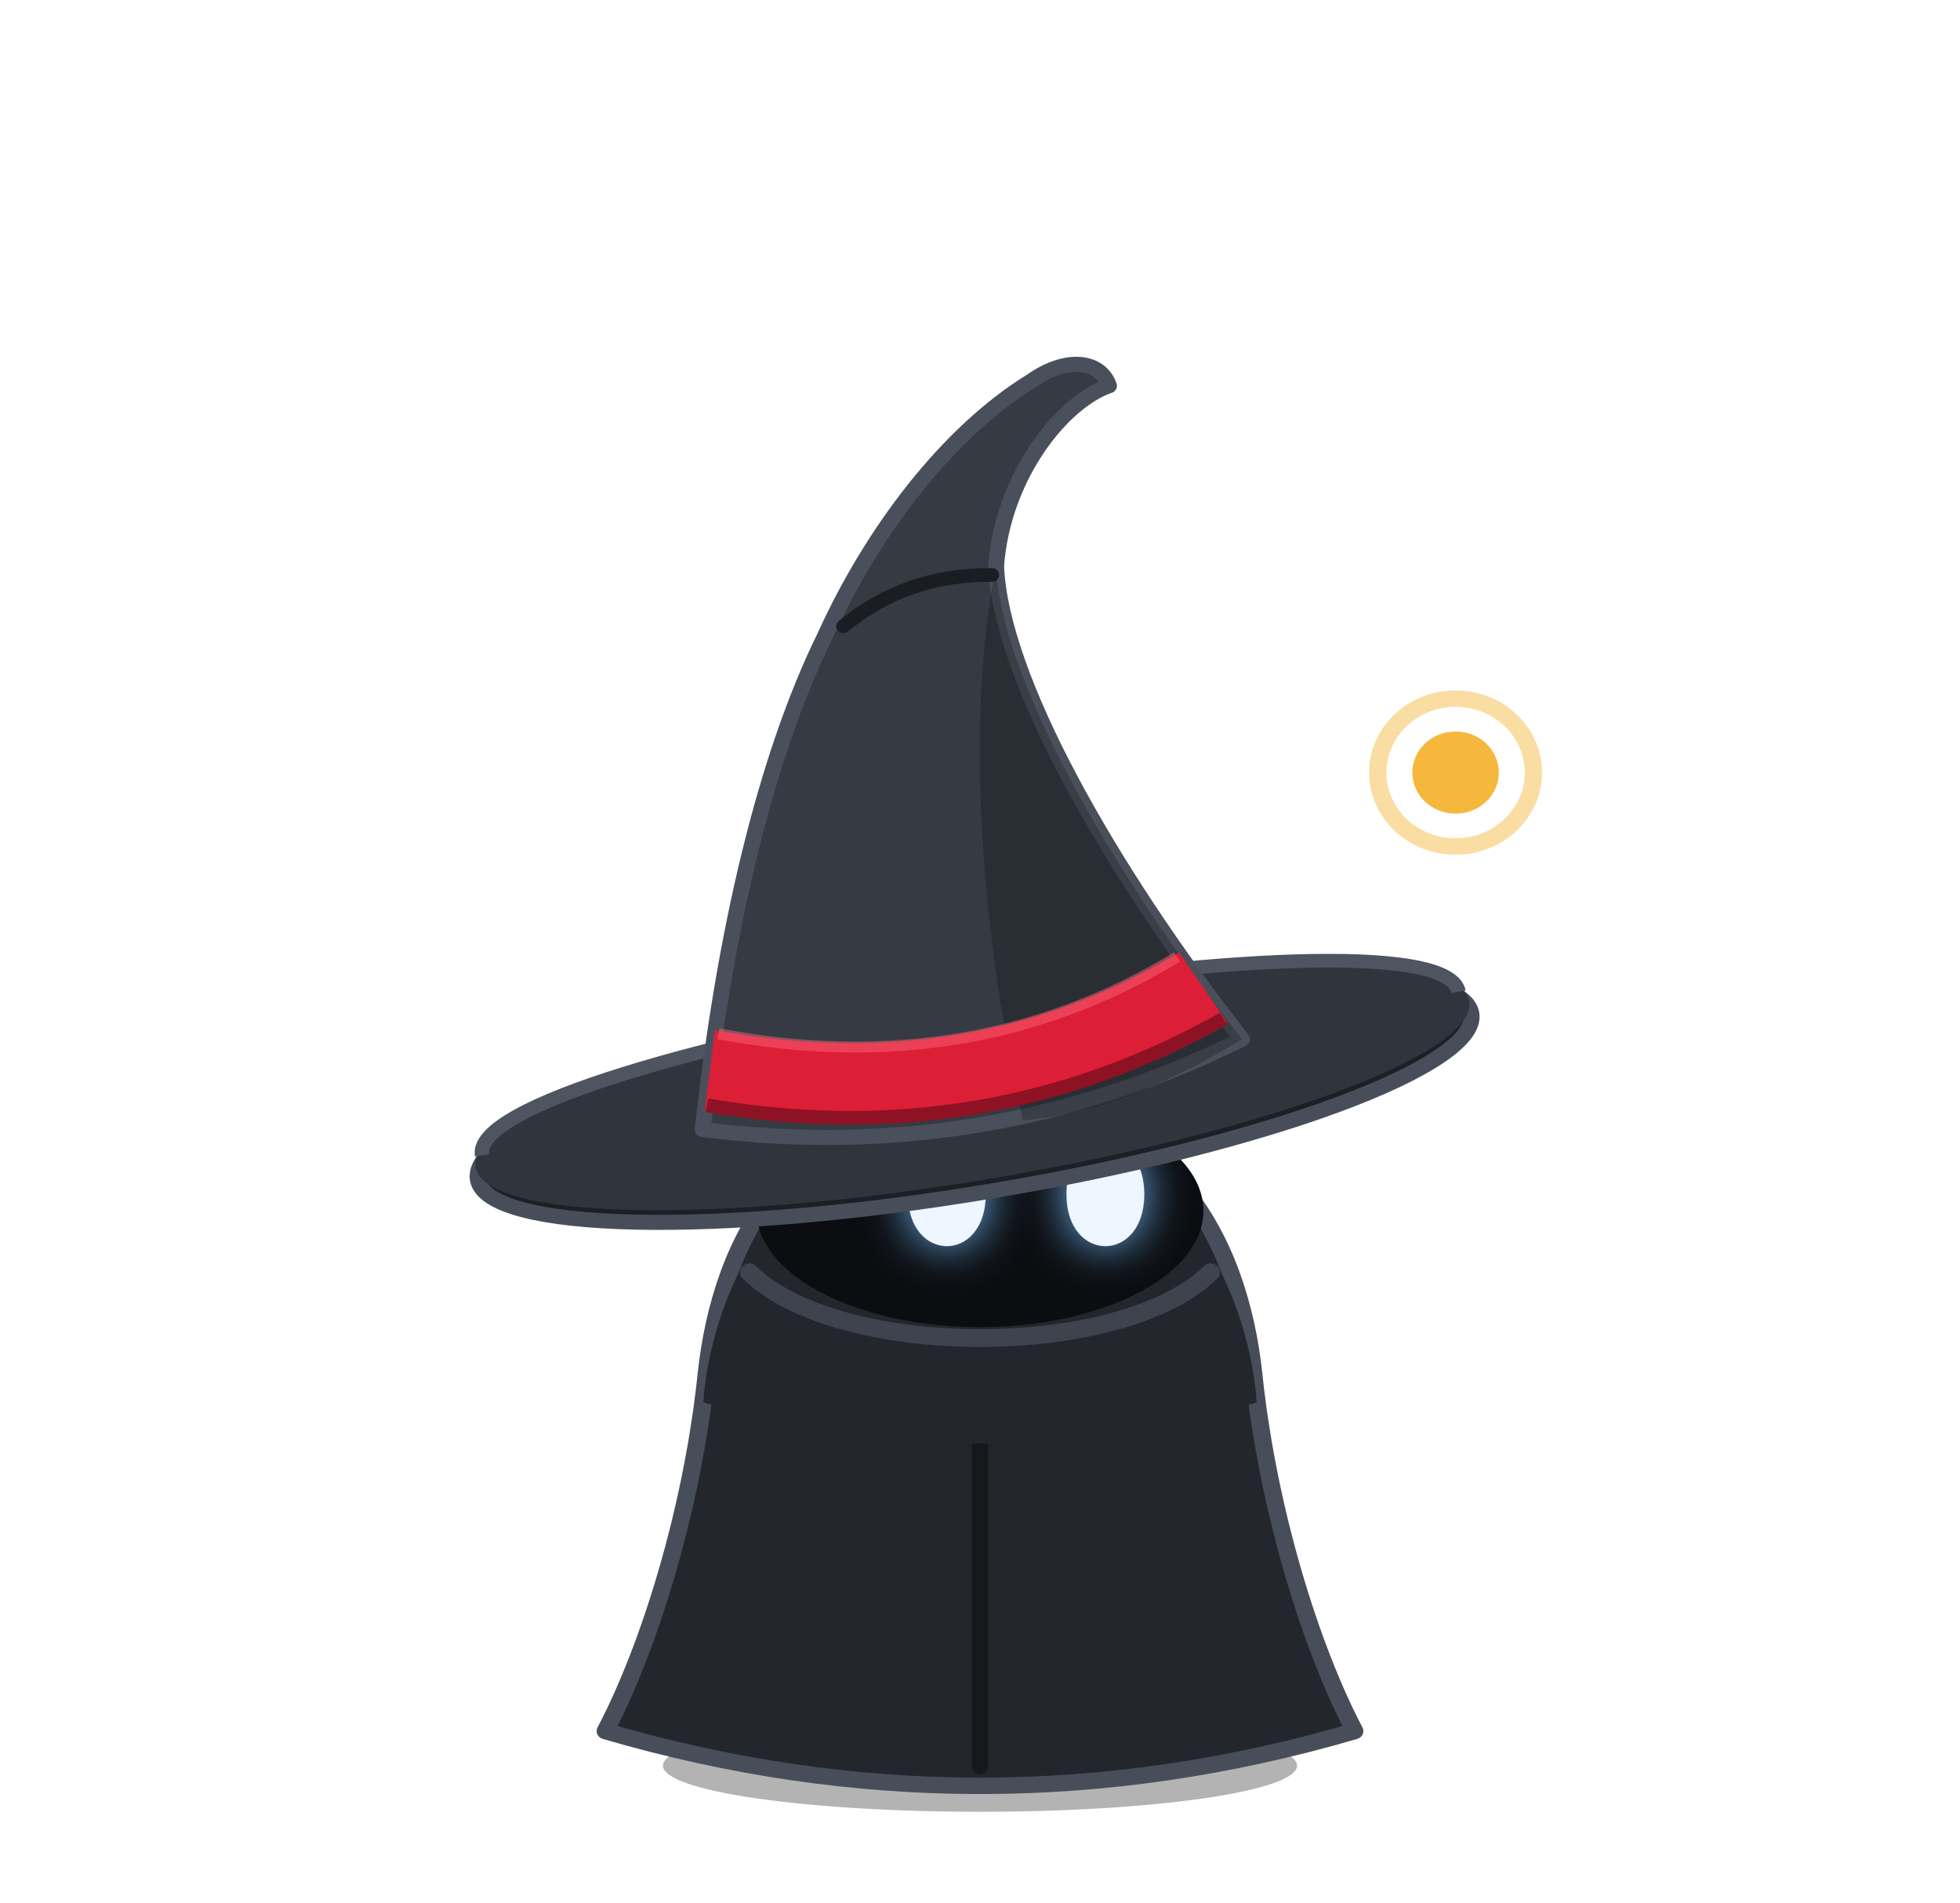
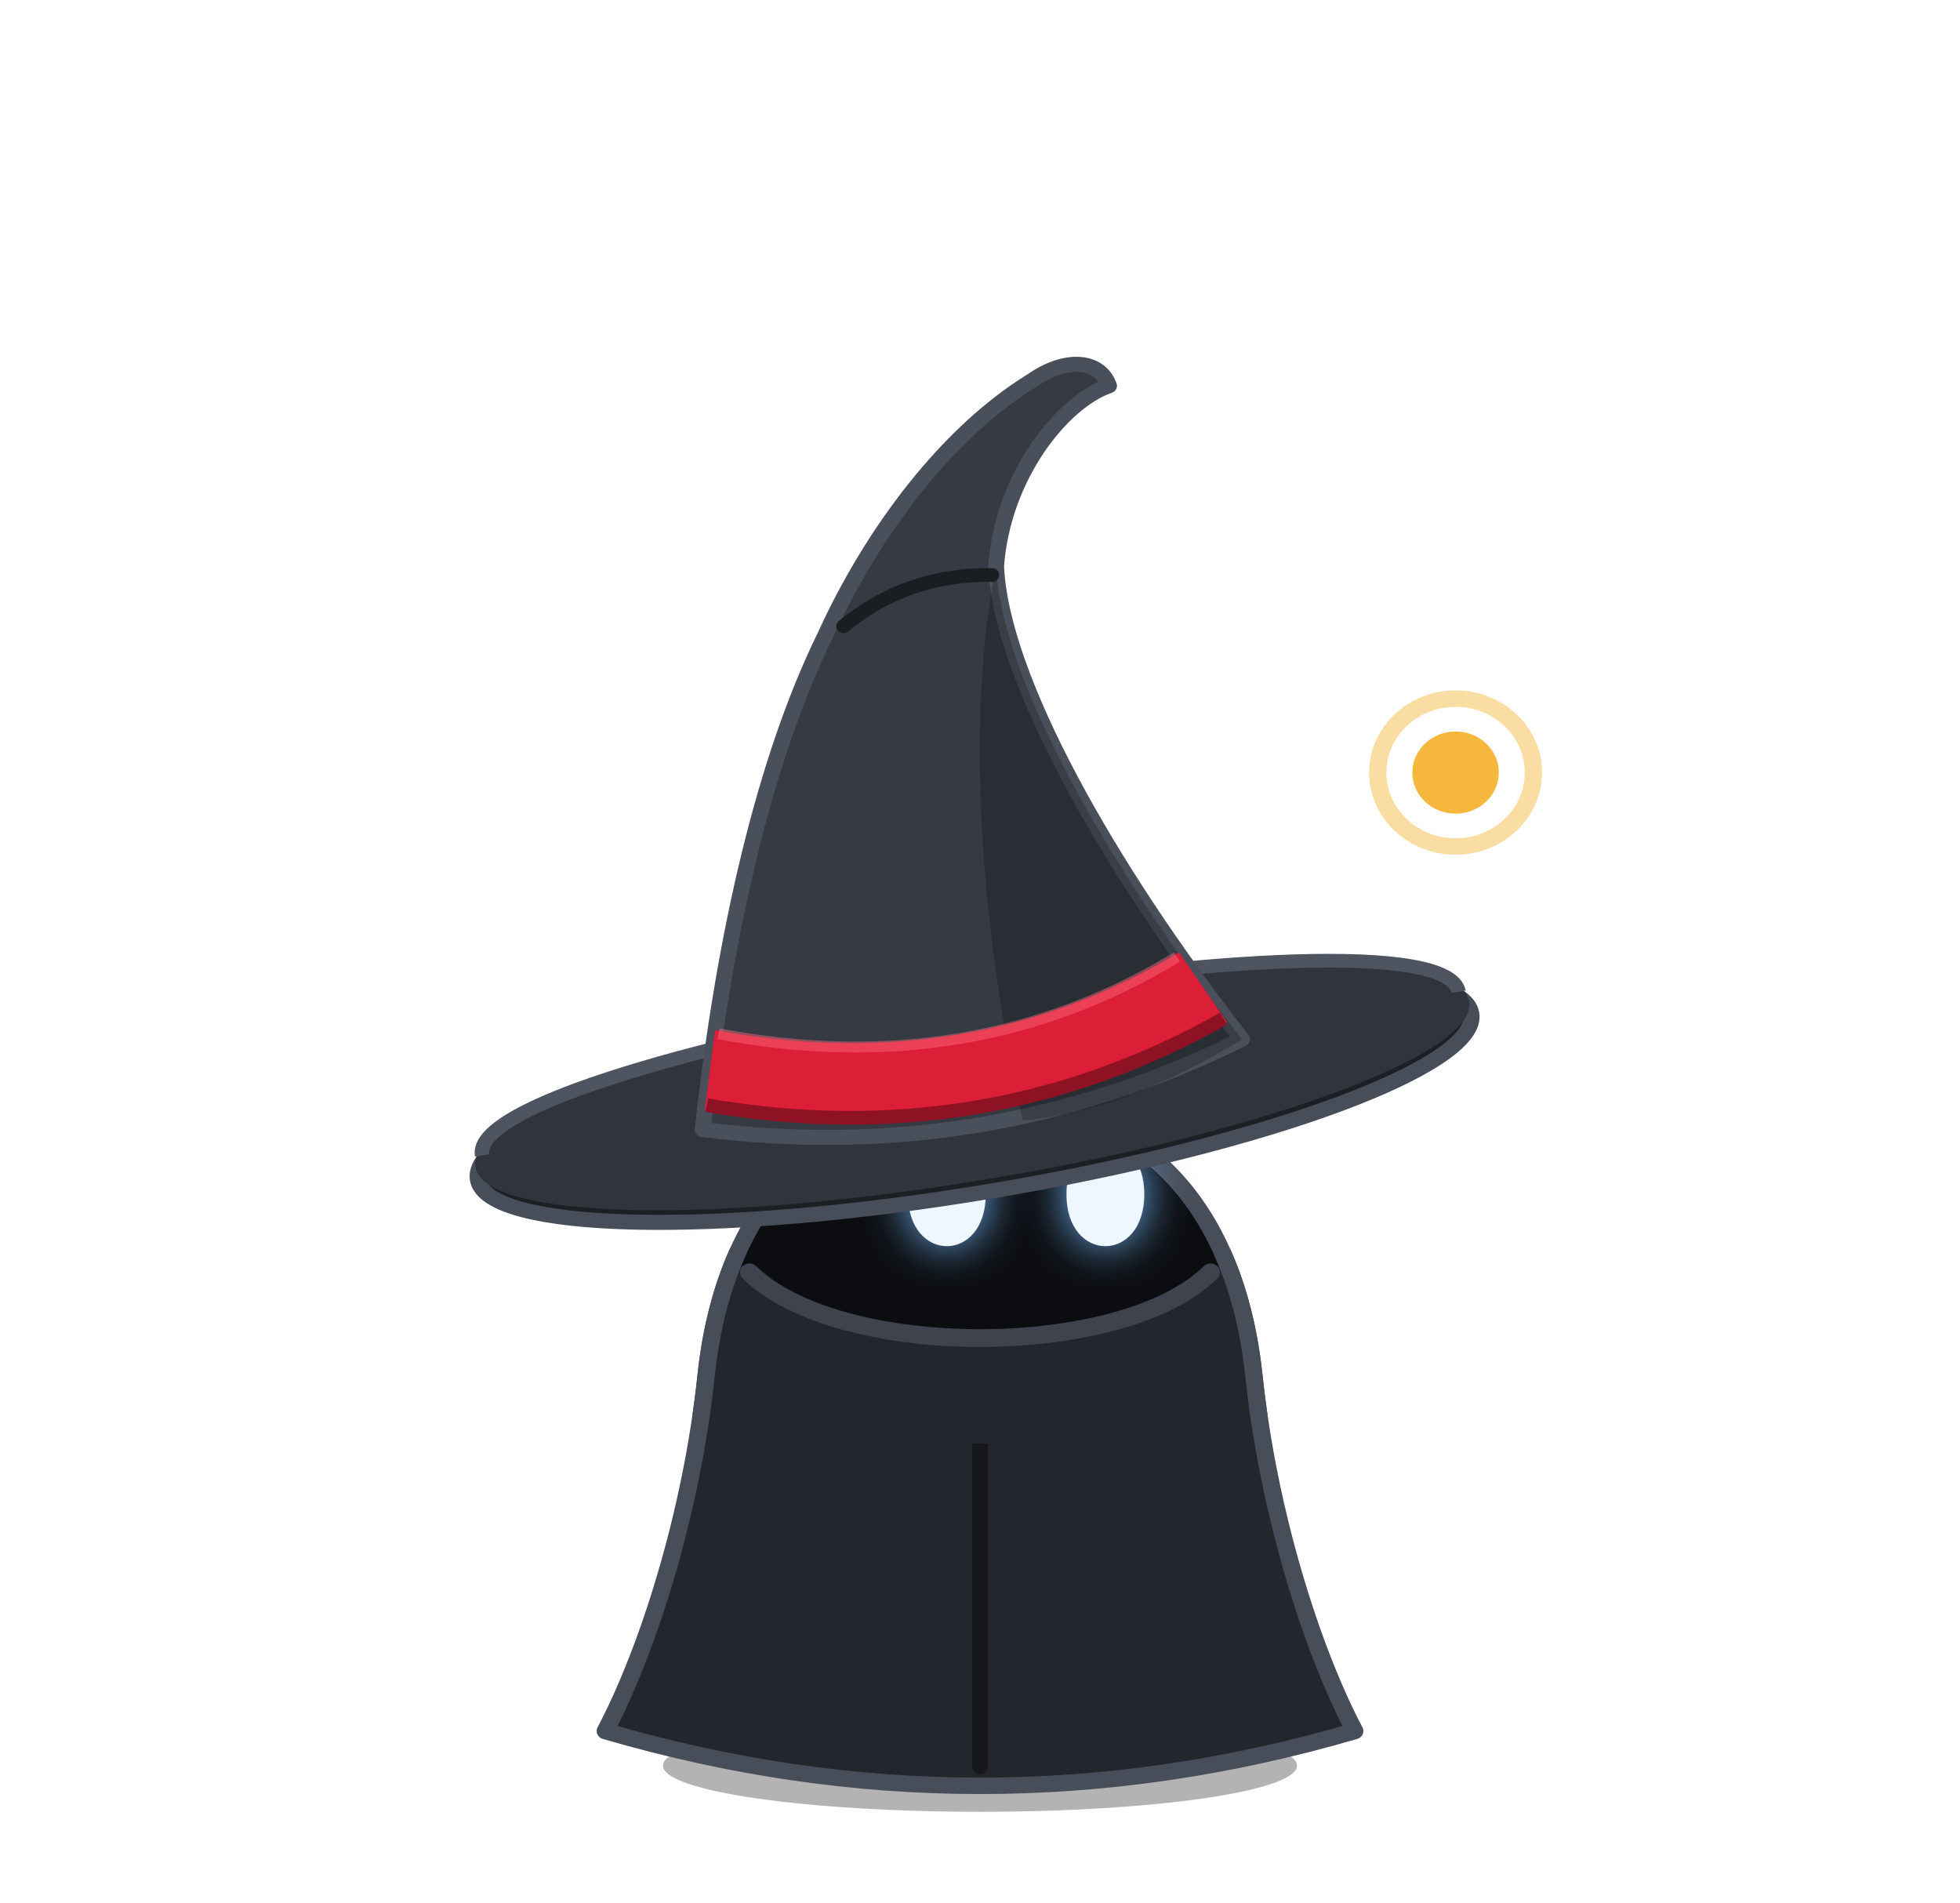
<svg xmlns="http://www.w3.org/2000/svg" width="136" height="132" viewBox="-8 -12 136 132">
  <defs>
    <filter id="wg0" x="-100%" y="-100%" width="300%" height="300%">
      <feGaussianBlur in="SourceAlpha" stdDeviation="1.6" result="b" />
      <feFlood flood-color="#78BEFF" flood-opacity="0.95" />
      <feComposite in2="b" operator="in" />
      <feMerge>
        <feMergeNode />
        <feMergeNode in="SourceGraphic" />
      </feMerge>
    </filter>
  </defs>
  <path d="M38 110.5C38 108.73 47.85 107.3 60 107.3C72.15 107.3 82 108.73 82 110.5C82 112.27 72.15 113.7 60 113.7C47.85 113.7 38 112.27 38 110.5Z" fill="#000000" opacity="0.3" />
  <g transform="translate(60 110) rotate(0 0 0) scale(1 0.95) translate(-60 -110) translate(0 2)">
-     <path d="M60 60C47 60 42 70 41 80C40 90 37 100 34 106Q60 114 86 106C83 100 80 90 79 80C78 70 73 60 60 60Z" fill="#23262C" stroke="#484E59" stroke-width="1.2" stroke-linejoin="round" />
+     <path d="M60 60C47 60 42 70 41 80C40 90 37 100 34 106Q60 114 86 106C83 100 80 90 79 80C78 70 73 60 60 60Z" fill="#23262C" />
    <path d="M60 85L60 108.6" fill="none" stroke="#16181C" stroke-width="1.1" stroke-linecap="round" />
-     <path d="M44.5 68C44.5 63.31 51.44 59.5 60 59.5C68.56 59.5 75.5 63.31 75.5 68C75.5 72.69 68.56 76.5 60 76.5C51.44 76.5 44.5 72.69 44.5 68Z" fill="#0B0D10" />
+     <path d="M60 60C50.32 60 45.08 65.54 42.62 72.5L43.5 72.5C50 79 70 79 76.5 72.5L77.38 72.5C74.92 65.54 69.68 60 60 60Z" fill="#0B0D10" />
+     <path d="M60 60C47 60 42 70 41 80C40 90 37 100 34 106Q60 114 86 106C83 100 80 90 79 80C78 70 73 60 60 60Z" fill="none" stroke="#484E59" stroke-width="1.2" stroke-linejoin="round" />
    <path d="M55 66.8C55 61.75 60.4 61.75 60.4 66.8C60.4 71.85 55 71.85 55 66.8Z" fill="#EEF6FF" filter="url(#wg0)" />
    <path d="M66 66.8C66 61.75 71.4 61.75 71.4 66.8C71.4 71.85 66 71.85 66 66.8Z" fill="#EEF6FF" filter="url(#wg0)" />
    <path d="M43.5 72C50 78.5 70 78.5 76.5 72C78.2 75.5 79 79 79.2 82Q60 88 40.8 82C41 79 41.8 75.5 43.5 72Z" fill="#23262C" />
+     <path d="M43.2 71C42 73.8 41.31 76.9 41 80C40.9 81 40.78 82 40.64 83M76.8 71C78 73.8 78.69 76.9 79 80C79.1 81 79.22 82 79.36 83" fill="none" stroke="#484E59" stroke-width="1.2" />
    <path d="M44 72.5C50.2 78.9 69.8 78.9 76 72.5" fill="none" stroke="#3E434D" stroke-width="1.3" stroke-linecap="round" />
    <g transform="translate(0 8.85) rotate(0 60 56) rotate(-10 25 56)">
      <path d="M25 56.9C25 53.03 40.67 49.9 60 49.9C79.33 49.9 95 53.03 95 56.9C95 60.77 79.33 63.9 60 63.9C40.67 63.9 25 60.77 25 56.9Z" fill="#1C1F24" stroke="#484E59" stroke-width="1.1" />
      <path d="M25 56C25 52.13 40.67 49 60 49C79.33 49 95 52.13 95 56C95 59.87 79.33 63 60 63C40.67 63 25 59.87 25 56Z" fill="#30343C" />
      <path d="M25.6 55.2C25.6 47.8 94.4 47.8 94.4 55.2" fill="none" stroke="#4E5561" stroke-width="1" />
      <path d="M41 56C45 42 50 30 55.6 22C60.2 15 66.6 8.8 73 6.1C75.6 4.8 77.9 5.4 78.2 7.4C74.8 8 69.8 12.6 68.2 19C67.1 27 72 42 79 56Q60 62 41 56Z" fill="#353A43" stroke="#4A505B" stroke-width="1.1" stroke-linejoin="round" />
      <path d="M68.2 19C67.1 27 72 42 79 56Q70 59.8 63 59.2C62.5 46 64 30 68.2 19Z" fill="#000000" opacity="0.22" />
      <path d="M57 21.5Q62 18.5 67.8 19.6" fill="none" stroke="#1A1D22" stroke-width="1" stroke-linecap="round" />
      <path d="M43.1 49Q60 55.5 75.8 49L78.2 54.6Q60 61.4 41.4 54.6Z" fill="#DC1E37" />
      <path d="M43.3 49.3Q60 55.8 75.6 49.3" fill="none" stroke="#FF6B7D" stroke-width="0.8" opacity="0.45" />
      <path d="M41.6 54.3Q60 61.1 78 54.3" fill="none" stroke="#8E1223" stroke-width="1" />
    </g>
    <path d="M87.6 36C87.6 33.02 90.02 30.6 93 30.6C95.98 30.6 98.4 33.02 98.4 36C98.4 38.98 95.98 41.4 93 41.4C90.02 41.4 87.6 38.98 87.6 36Z" fill="none" stroke="#F5B83D" stroke-width="1.2" opacity="0.48" />
    <path d="M90 36C90 34.34 91.34 33 93 33C94.66 33 96 34.34 96 36C96 37.66 94.66 39 93 39C91.34 39 90 37.66 90 36Z" fill="#F5B83D" />
  </g>
</svg>
